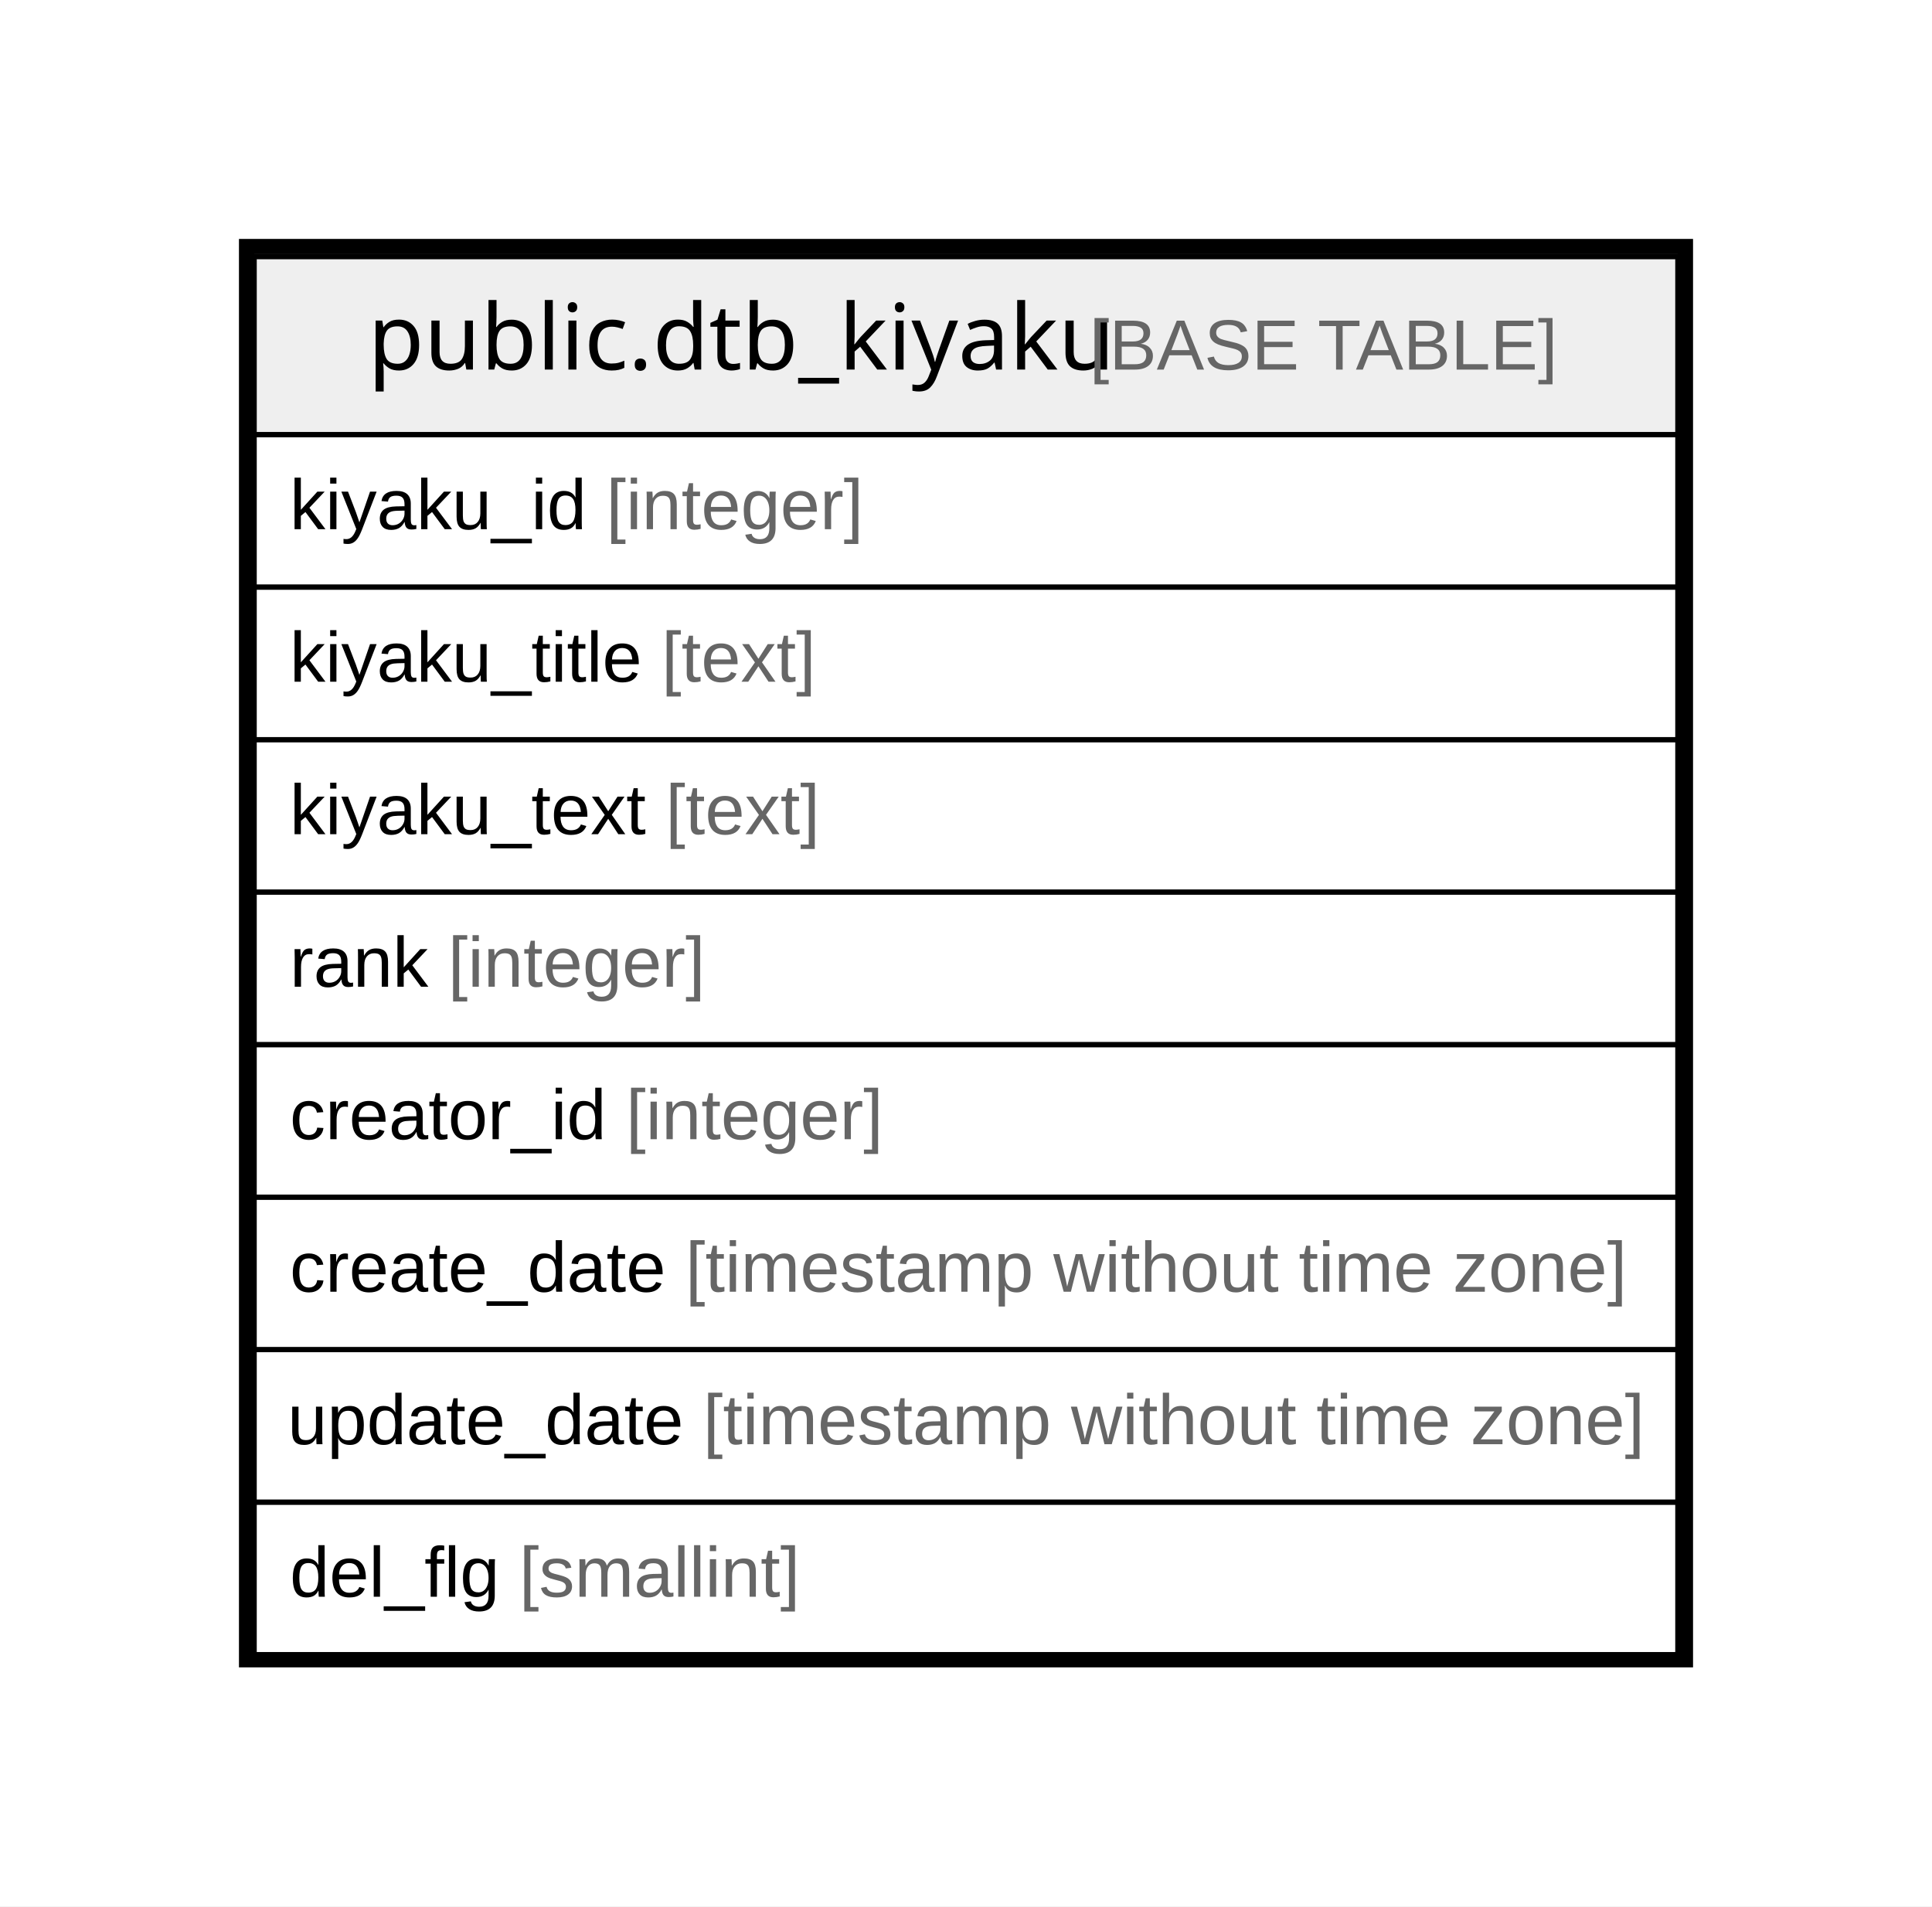
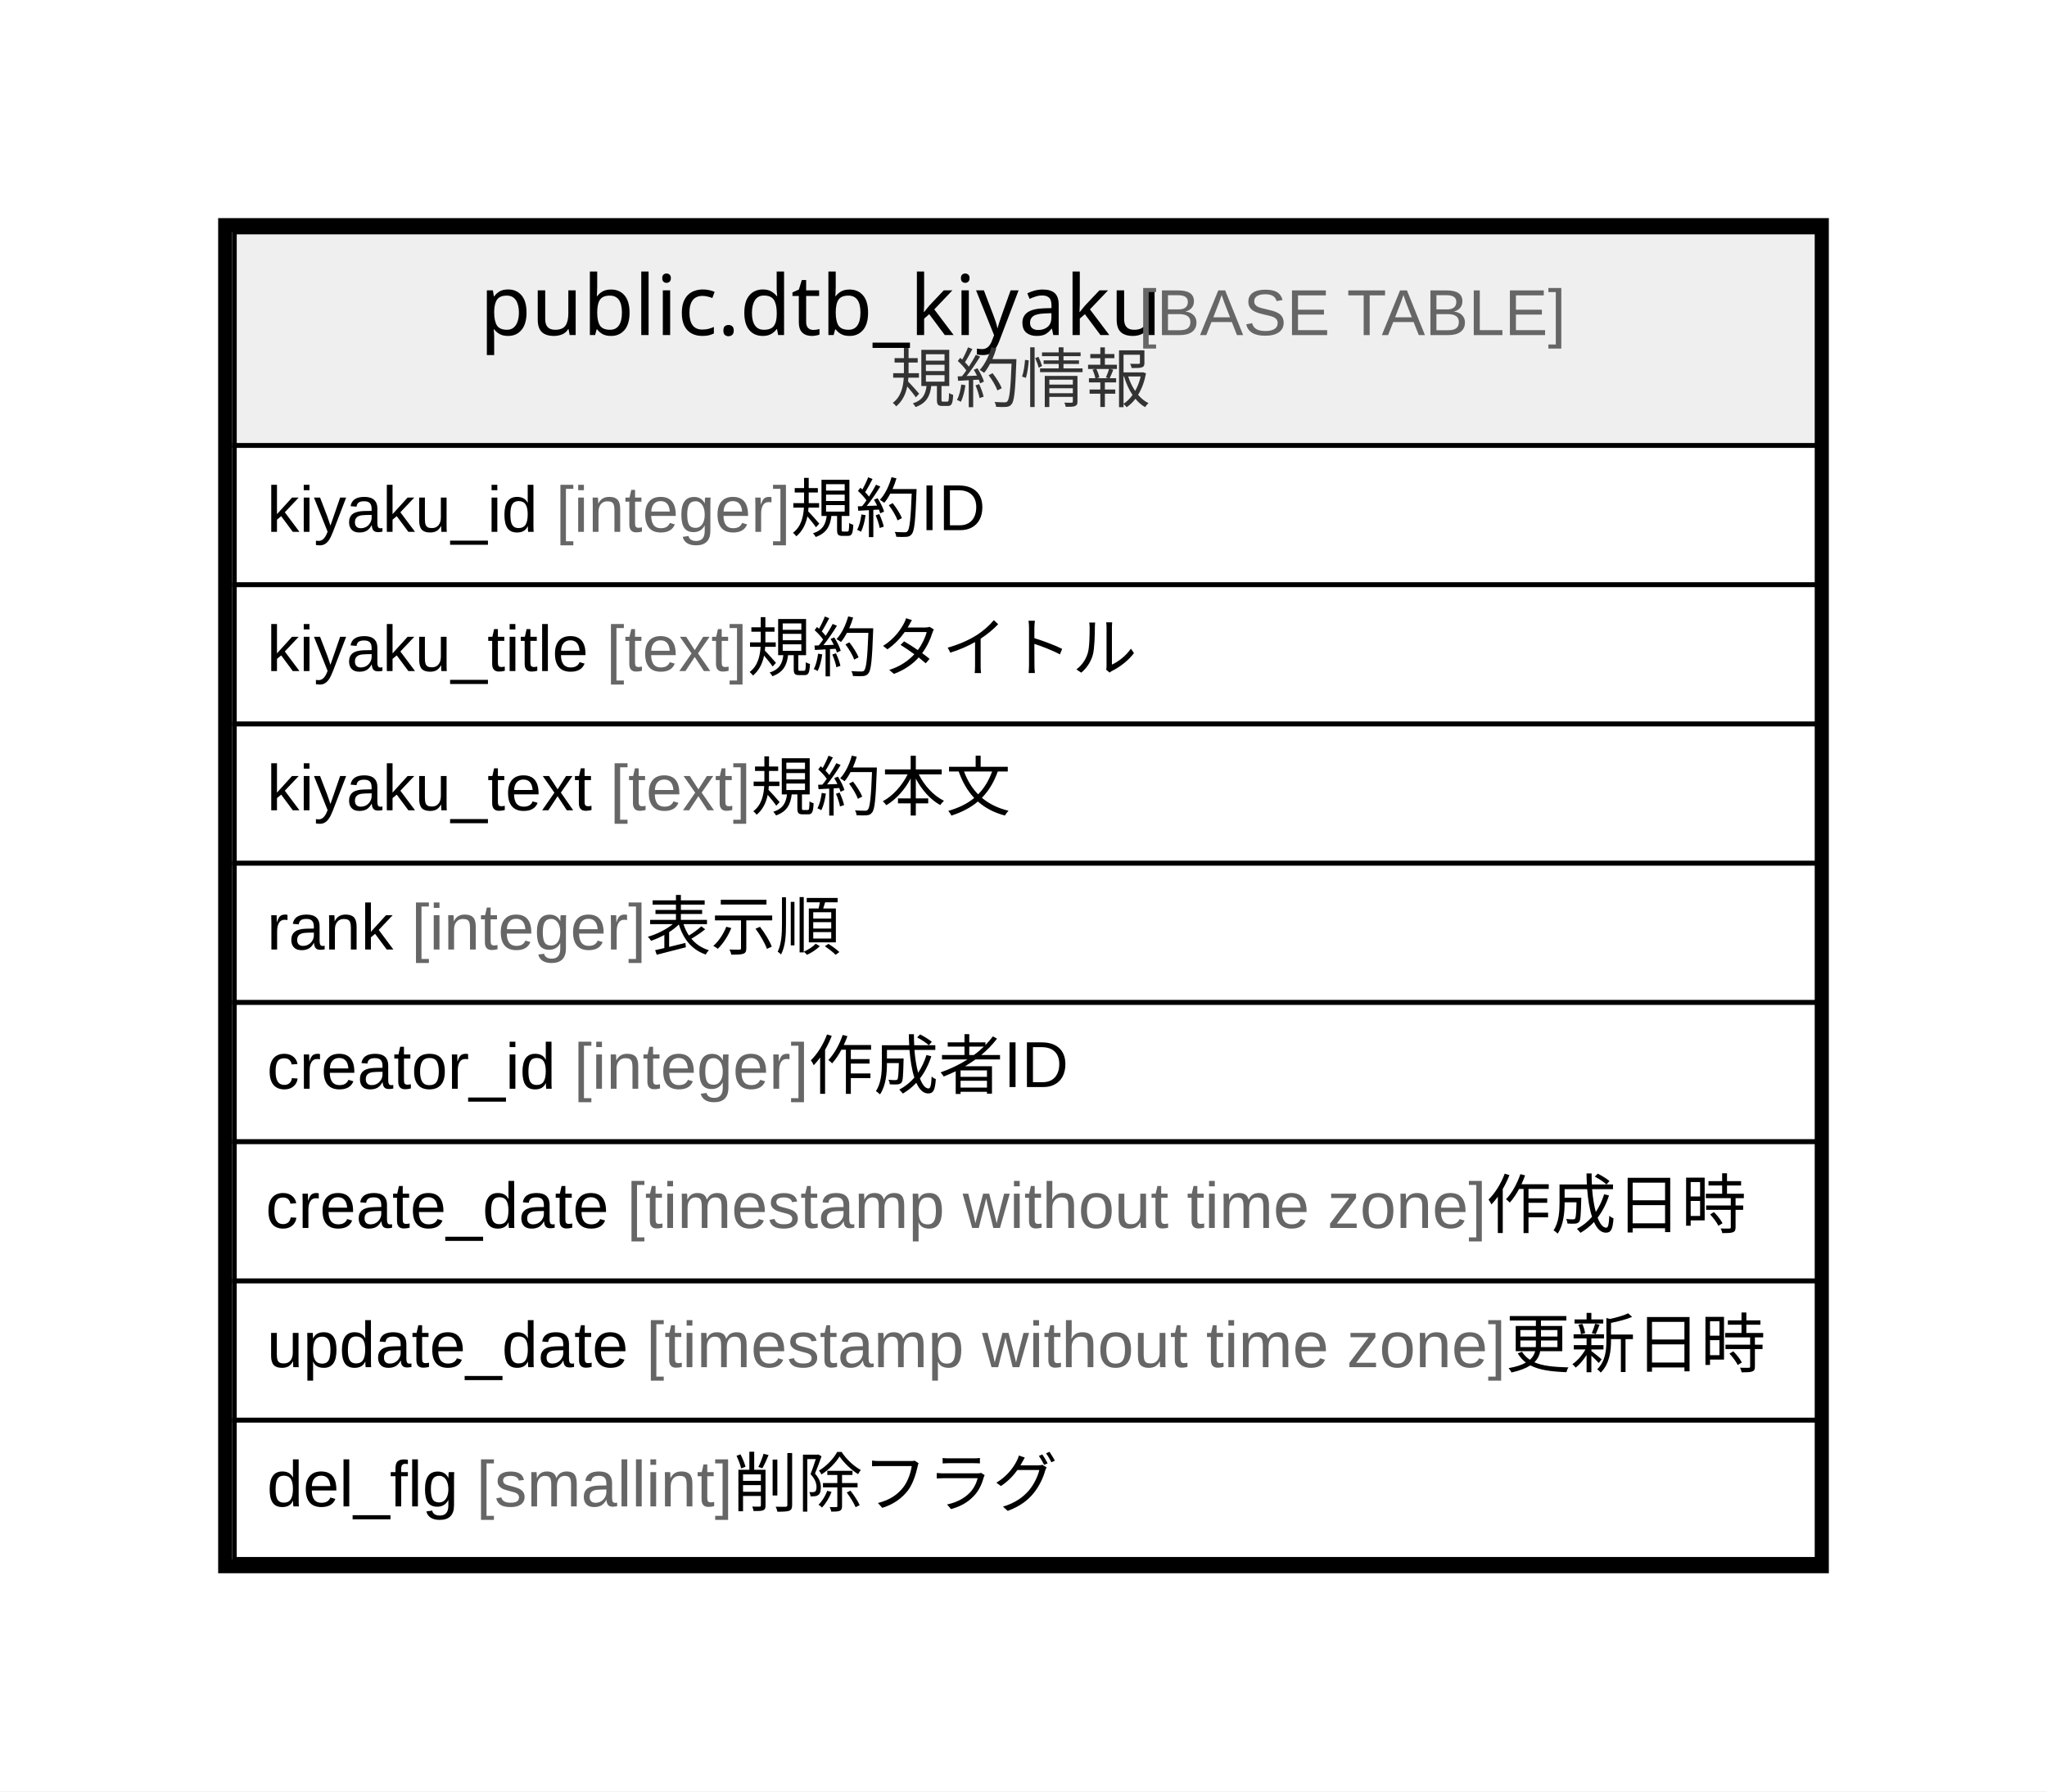
- <svg xmlns="http://www.w3.org/2000/svg" width="380pt" height="375pt" viewBox="0.00 0.00 380.00 375.00">
-   <g id="graph0" class="graph" transform="scale(1 1) rotate(0) translate(4 371)">
-     <polygon fill="#ffffff" stroke="transparent" points="-4,4 -4,-371 376,-371 376,4 -4,4" />
+ <svg xmlns="http://www.w3.org/2000/svg" width="441pt" height="386pt" viewBox="0.00 0.00 441.00 386.00">
+   <g id="graph0" class="graph" transform="scale(1 1) rotate(0) translate(4 382)">
+     <polygon fill="#ffffff" stroke="transparent" points="-4,4 -4,-382 437,-382 437,4 -4,4" />
    <g id="node1" class="node">
-       <polygon fill="#efefef" stroke="transparent" points="46,-285.5 46,-320.5 326,-320.5 326,-285.5 46,-285.5" />
-       <polygon fill="none" stroke="#000000" points="46,-285.5 46,-320.5 326,-320.5 326,-285.5 46,-285.5" />
-       <text text-anchor="start" x="68.355" y="-298.3" font-family="Arial Bold" font-size="18.00" fill="#000000">public.dtb_kiyaku</text>
-       <text text-anchor="start" x="206.391" y="-298.3" font-family="Arial" font-size="14.00" fill="#000000"> </text>
-       <text text-anchor="start" x="210.282" y="-298.3" font-family="Arial" font-size="14.00" fill="#666666">[BASE TABLE]</text>
-       <polygon fill="none" stroke="#000000" points="46,-255.5 46,-285.5 326,-285.5 326,-255.5 46,-255.5" />
-       <text text-anchor="start" x="53" y="-266.9" font-family="Arial" font-size="14.00" fill="#000000">kiyaku_id </text>
-       <text text-anchor="start" x="115.234" y="-266.9" font-family="Arial" font-size="14.00" fill="#666666">[integer]</text>
-       <polygon fill="none" stroke="#000000" points="46,-225.5 46,-255.5 326,-255.5 326,-225.5 46,-225.5" />
-       <text text-anchor="start" x="53" y="-236.9" font-family="Arial" font-size="14.00" fill="#000000">kiyaku_title </text>
-       <text text-anchor="start" x="126.122" y="-236.9" font-family="Arial" font-size="14.00" fill="#666666">[text]</text>
-       <polygon fill="none" stroke="#000000" points="46,-195.5 46,-225.5 326,-225.5 326,-195.5 46,-195.5" />
-       <text text-anchor="start" x="53" y="-206.9" font-family="Arial" font-size="14.00" fill="#000000">kiyaku_text </text>
-       <text text-anchor="start" x="126.909" y="-206.9" font-family="Arial" font-size="14.00" fill="#666666">[text]</text>
-       <polygon fill="none" stroke="#000000" points="46,-165.5 46,-195.5 326,-195.5 326,-165.5 46,-165.5" />
-       <text text-anchor="start" x="53" y="-176.9" font-family="Arial" font-size="14.00" fill="#000000">rank </text>
-       <text text-anchor="start" x="84.116" y="-176.9" font-family="Arial" font-size="14.00" fill="#666666">[integer]</text>
-       <polygon fill="none" stroke="#000000" points="46,-135.5 46,-165.5 326,-165.5 326,-135.5 46,-135.5" />
-       <text text-anchor="start" x="53" y="-146.9" font-family="Arial" font-size="14.00" fill="#000000">creator_id </text>
-       <text text-anchor="start" x="119.122" y="-146.9" font-family="Arial" font-size="14.00" fill="#666666">[integer]</text>
-       <polygon fill="none" stroke="#000000" points="46,-105.5 46,-135.5 326,-135.5 326,-105.5 46,-105.5" />
-       <text text-anchor="start" x="53" y="-116.9" font-family="Arial" font-size="14.00" fill="#000000">create_date </text>
-       <text text-anchor="start" x="130.811" y="-116.9" font-family="Arial" font-size="14.00" fill="#666666">[timestamp without time zone]</text>
-       <polygon fill="none" stroke="#000000" points="46,-75.5 46,-105.5 326,-105.5 326,-75.5 46,-75.5" />
-       <text text-anchor="start" x="52.572" y="-86.9" font-family="Arial" font-size="14.00" fill="#000000">update_date </text>
-       <text text-anchor="start" x="134.287" y="-86.9" font-family="Arial" font-size="14.00" fill="#666666">[timestamp without time zone]</text>
-       <polygon fill="none" stroke="#000000" points="46,-45.5 46,-75.5 326,-75.5 326,-45.5 46,-45.5" />
-       <text text-anchor="start" x="53" y="-56.9" font-family="Arial" font-size="14.00" fill="#000000">del_flg </text>
-       <text text-anchor="start" x="98.125" y="-56.9" font-family="Arial" font-size="14.00" fill="#666666">[smallint]</text>
-       <polygon fill="none" stroke="#000000" stroke-width="3" points="44.5,-44.5 44.5,-322.5 327.5,-322.5 327.5,-44.5 44.5,-44.5" />
+       <polygon fill="#efefef" stroke="transparent" points="46.5,-286 46.5,-332 387.5,-332 387.5,-286 46.5,-286" />
+       <polygon fill="none" stroke="#000000" points="46.5,-286 46.5,-332 387.5,-332 387.5,-286 46.5,-286" />
+       <text text-anchor="start" x="99.355" y="-309.8" font-family="Arial Bold" font-size="18.00" fill="#000000">public.dtb_kiyaku</text>
+       <text text-anchor="start" x="237.391" y="-309.8" font-family="Arial" font-size="14.00" fill="#000000"> </text>
+       <text text-anchor="start" x="241.282" y="-309.8" font-family="Arial" font-size="14.00" fill="#666666">[BASE TABLE]</text>
+       <text text-anchor="start" x="187.818" y="-295.4" font-family="Arial" font-size="14.00" fill="#333333">規約情報</text>
+       <polygon fill="none" stroke="#000000" points="46.5,-256 46.5,-286 387.5,-286 387.5,-256 46.5,-256" />
+       <text text-anchor="start" x="53.5" y="-267.4" font-family="Arial" font-size="14.00" fill="#000000">kiyaku_id </text>
+       <text text-anchor="start" x="115.734" y="-267.4" font-family="Arial" font-size="14.00" fill="#666666">[integer]</text>
+       <text text-anchor="start" x="166.304" y="-267.4" font-family="Arial" font-size="14.00" fill="#000000"> 規約ID</text>
+       <polygon fill="none" stroke="#000000" points="46.5,-226 46.5,-256 387.5,-256 387.5,-226 46.5,-226" />
+       <text text-anchor="start" x="53.5" y="-237.4" font-family="Arial" font-size="14.00" fill="#000000">kiyaku_title </text>
+       <text text-anchor="start" x="126.622" y="-237.4" font-family="Arial" font-size="14.00" fill="#666666">[text]</text>
+       <text text-anchor="start" x="156.967" y="-237.4" font-family="Arial" font-size="14.00" fill="#000000"> 規約タイトル</text>
+       <polygon fill="none" stroke="#000000" points="46.5,-196 46.5,-226 387.5,-226 387.5,-196 46.5,-196" />
+       <text text-anchor="start" x="53.5" y="-207.4" font-family="Arial" font-size="14.00" fill="#000000">kiyaku_text </text>
+       <text text-anchor="start" x="127.409" y="-207.4" font-family="Arial" font-size="14.00" fill="#666666">[text]</text>
+       <text text-anchor="start" x="157.754" y="-207.4" font-family="Arial" font-size="14.00" fill="#000000"> 規約本文</text>
+       <polygon fill="none" stroke="#000000" points="46.5,-166 46.5,-196 387.5,-196 387.5,-166 46.5,-166" />
+       <text text-anchor="start" x="53.5" y="-177.4" font-family="Arial" font-size="14.00" fill="#000000">rank </text>
+       <text text-anchor="start" x="84.616" y="-177.4" font-family="Arial" font-size="14.00" fill="#666666">[integer]</text>
+       <text text-anchor="start" x="135.186" y="-177.4" font-family="Arial" font-size="14.00" fill="#000000"> 表示順</text>
+       <polygon fill="none" stroke="#000000" points="46.5,-136 46.5,-166 387.5,-166 387.5,-136 46.5,-136" />
+       <text text-anchor="start" x="53.5" y="-147.4" font-family="Arial" font-size="14.00" fill="#000000">creator_id </text>
+       <text text-anchor="start" x="119.622" y="-147.4" font-family="Arial" font-size="14.00" fill="#666666">[integer]</text>
+       <text text-anchor="start" x="170.191" y="-147.4" font-family="Arial" font-size="14.00" fill="#000000"> 作成者ID</text>
+       <polygon fill="none" stroke="#000000" points="46.5,-106 46.5,-136 387.5,-136 387.5,-106 46.5,-106" />
+       <text text-anchor="start" x="53.235" y="-117.4" font-family="Arial" font-size="14.00" fill="#000000">create_date </text>
+       <text text-anchor="start" x="131.046" y="-117.4" font-family="Arial" font-size="14.00" fill="#666666">[timestamp without time zone]</text>
+       <text text-anchor="start" x="316.186" y="-117.4" font-family="Arial" font-size="14.00" fill="#000000"> 作成日時</text>
+       <polygon fill="none" stroke="#000000" points="46.5,-76 46.5,-106 387.5,-106 387.5,-76 46.5,-76" />
+       <text text-anchor="start" x="53.5" y="-87.4" font-family="Arial" font-size="14.00" fill="#000000">update_date </text>
+       <text text-anchor="start" x="135.215" y="-87.4" font-family="Arial" font-size="14.00" fill="#666666">[timestamp without time zone]</text>
+       <text text-anchor="start" x="320.355" y="-87.4" font-family="Arial" font-size="14.00" fill="#000000"> 更新日時</text>
+       <polygon fill="none" stroke="#000000" points="46.5,-46 46.5,-76 387.5,-76 387.5,-46 46.5,-46" />
+       <text text-anchor="start" x="53.5" y="-57.4" font-family="Arial" font-size="14.00" fill="#000000">del_flg </text>
+       <text text-anchor="start" x="98.625" y="-57.4" font-family="Arial" font-size="14.00" fill="#666666">[smallint]</text>
+       <text text-anchor="start" x="153.842" y="-57.4" font-family="Arial" font-size="14.00" fill="#000000"> 削除フラグ</text>
+       <polygon fill="none" stroke="#000000" stroke-width="3" points="44.5,-44.5 44.5,-333.5 388.5,-333.5 388.5,-44.5 44.5,-44.5" />
    </g>
  </g>
</svg>
